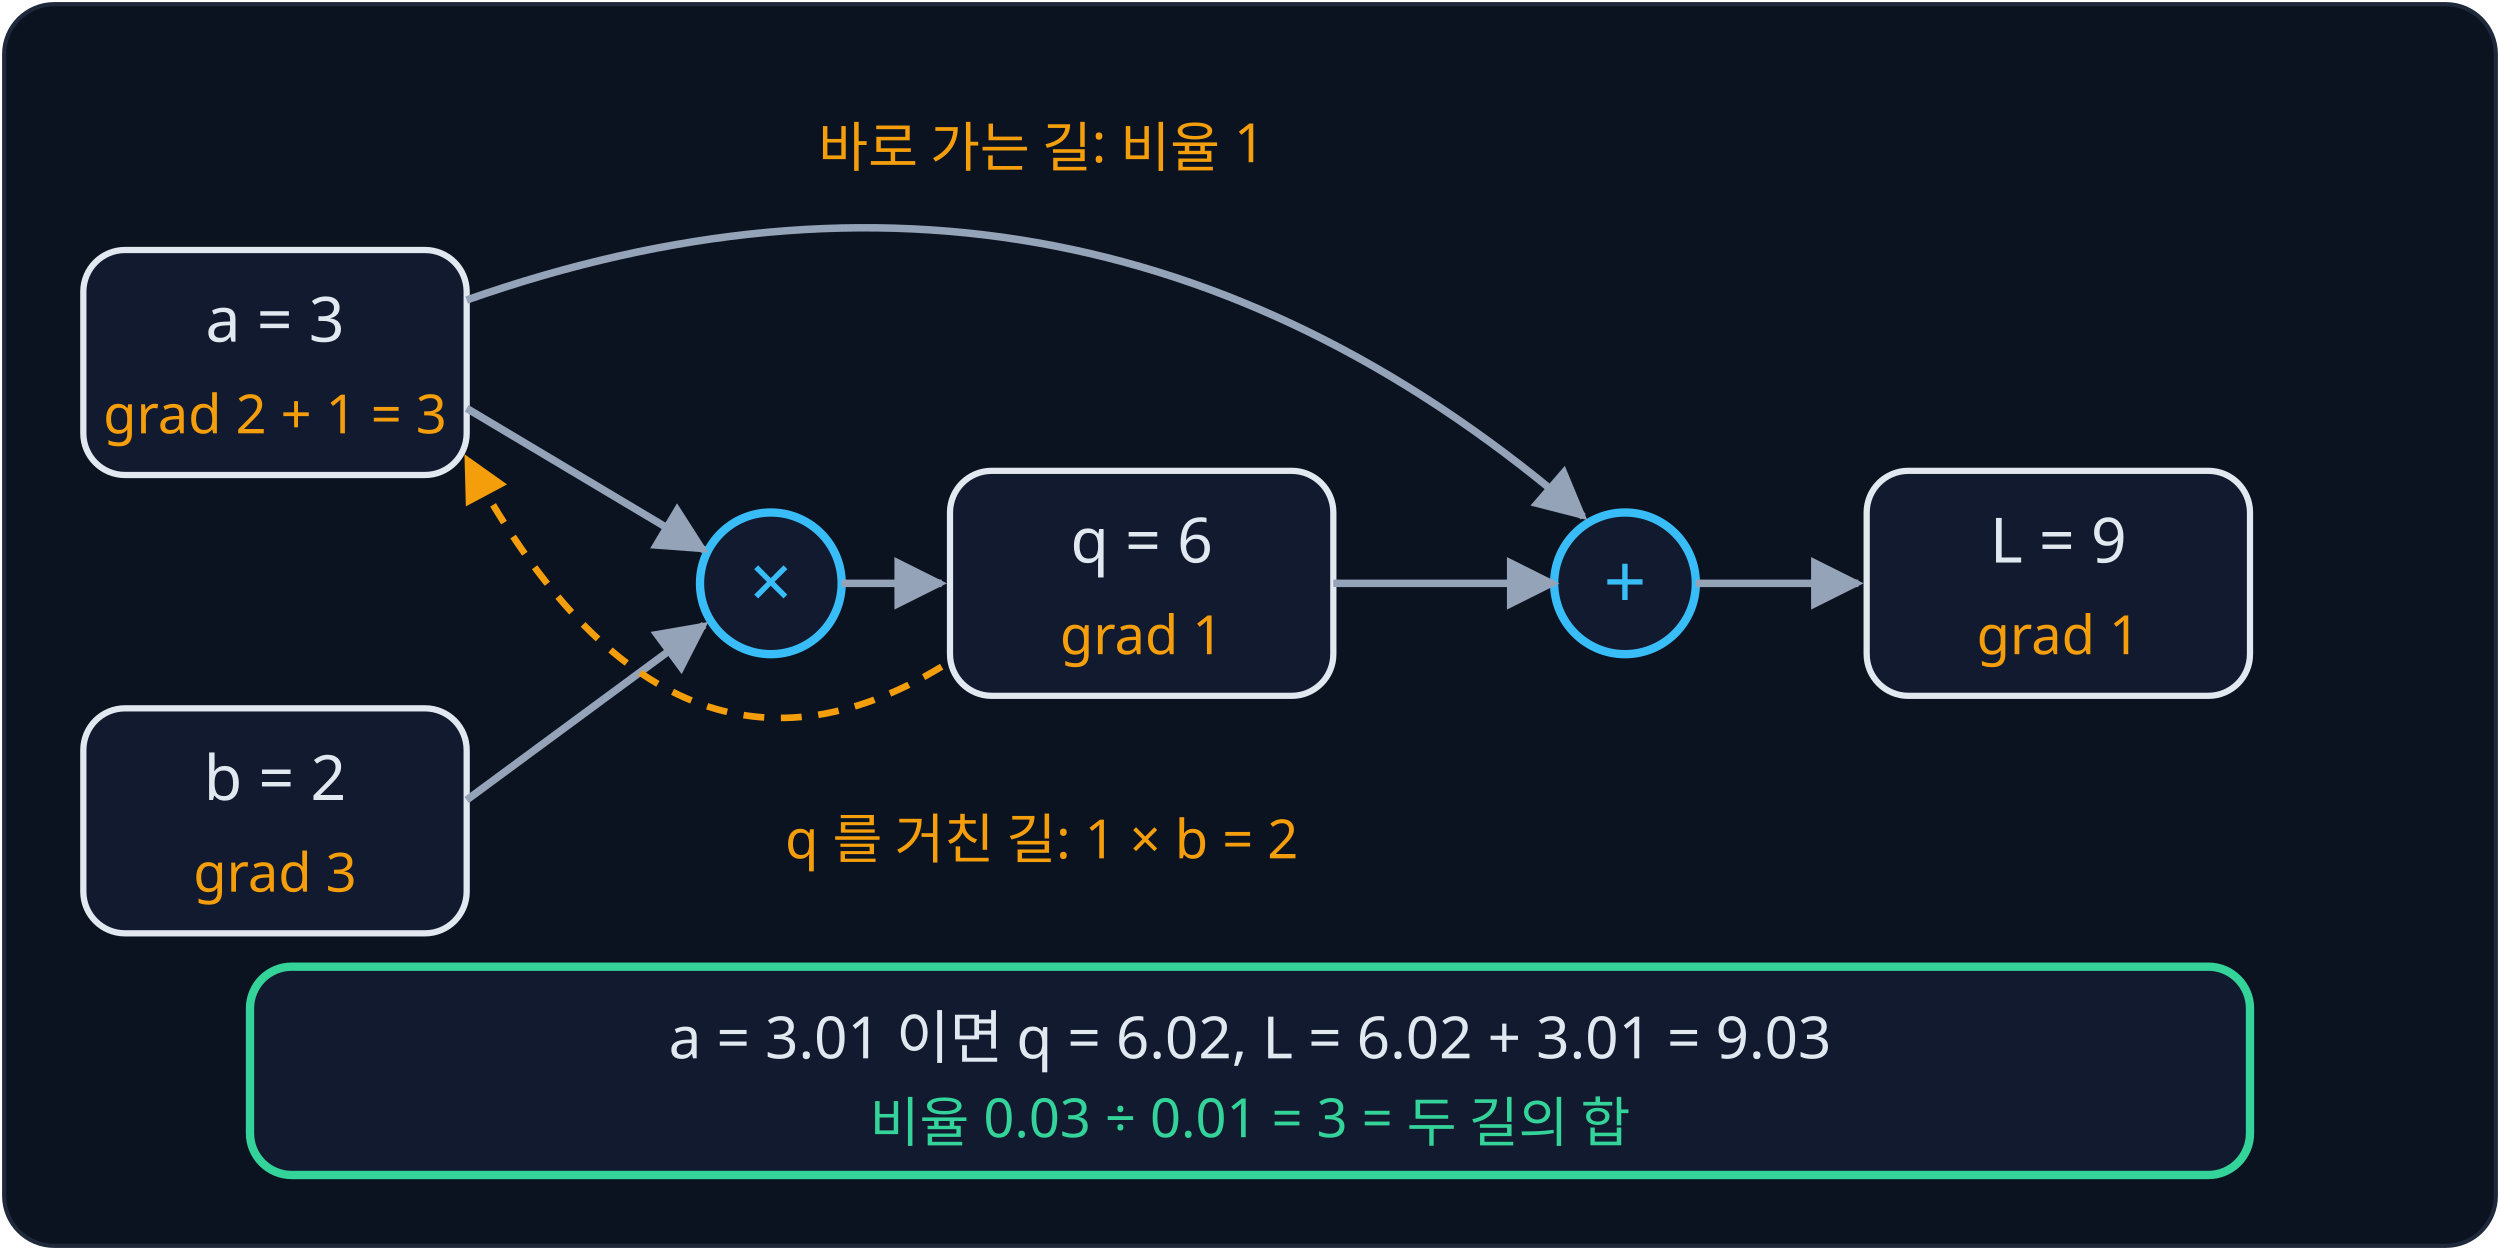
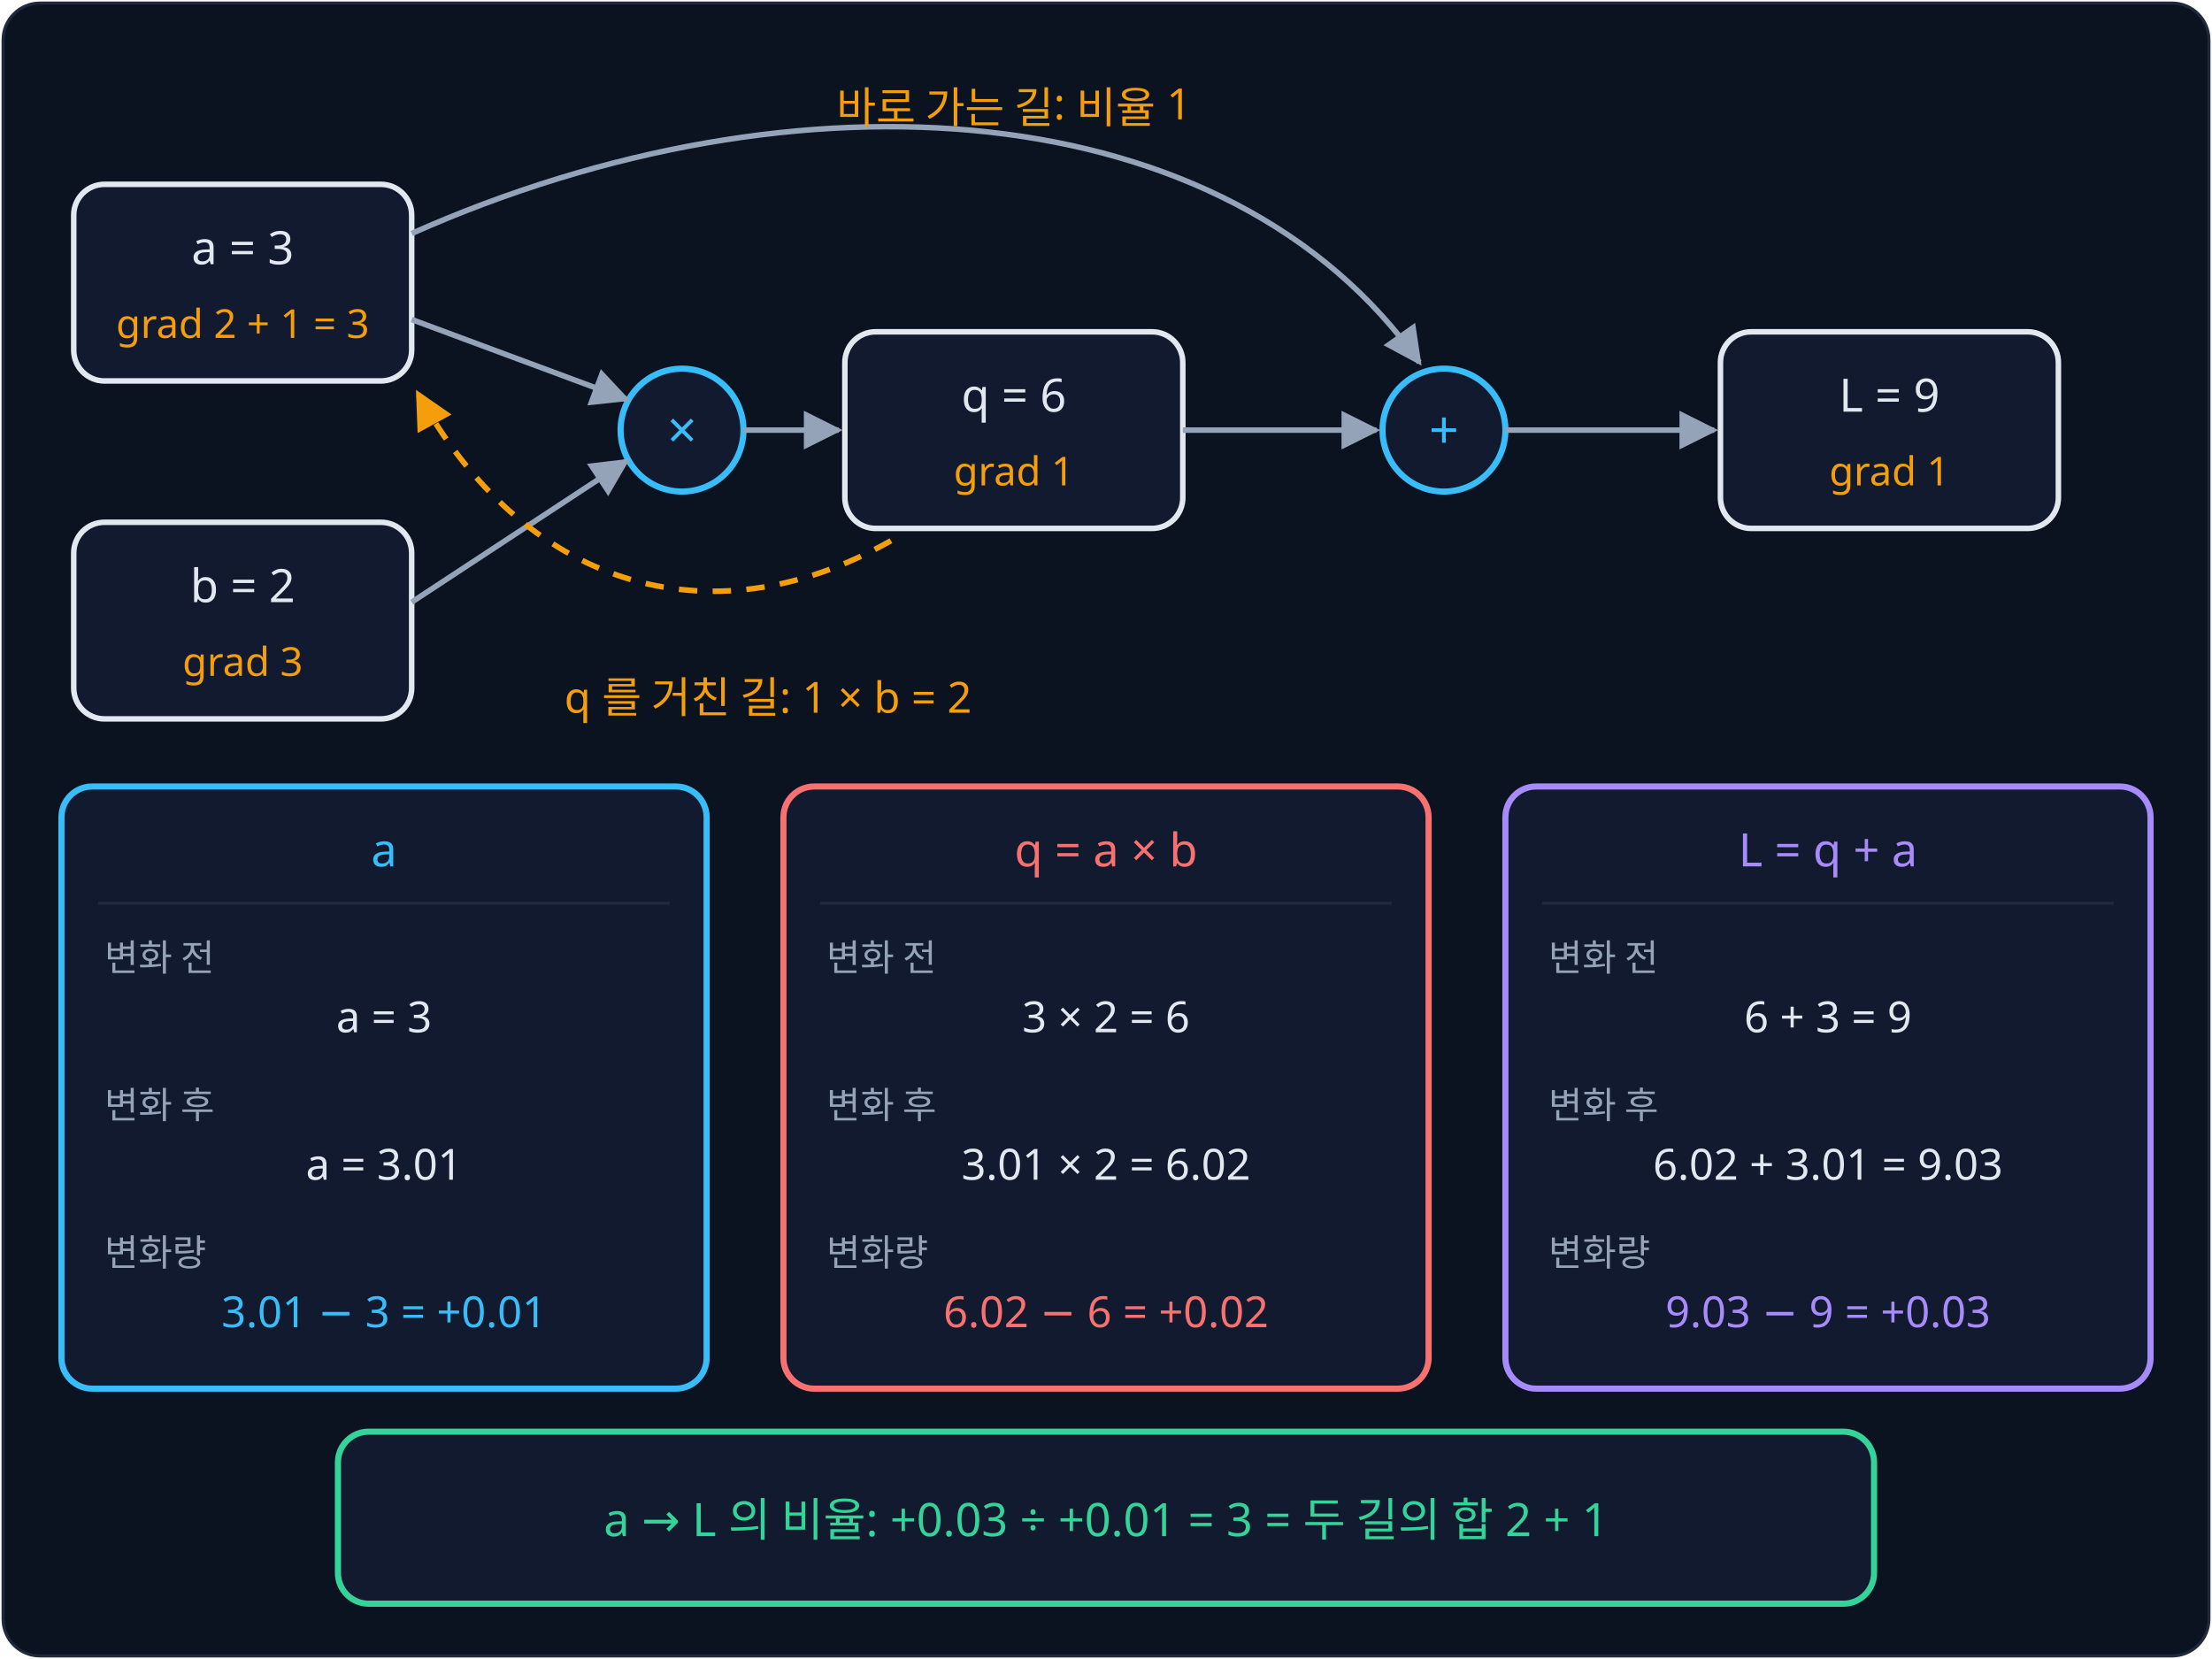
- <svg xmlns="http://www.w3.org/2000/svg" viewBox="0 0 600 300" font-family="Pretendard, 'Apple SD Gothic Neo', 'Noto Sans KR', system-ui, sans-serif">
+ <svg xmlns="http://www.w3.org/2000/svg" viewBox="0 0 720 540" font-family="Pretendard, 'Apple SD Gothic Neo', 'Noto Sans KR', system-ui, sans-serif">
  <defs>
    <marker id="ar-gray" viewBox="0 0 10 10" refX="9" refY="5" markerWidth="7" markerHeight="7" orient="auto-start-reverse">
      <path d="M0,0 L10,5 L0,10 z" fill="#94a3b8" />
    </marker>
    <marker id="ar-amber" viewBox="0 0 10 10" refX="9" refY="5" markerWidth="7" markerHeight="7" orient="auto-start-reverse">
      <path d="M0,0 L10,5 L0,10 z" fill="#f59e0b" />
    </marker>
    <marker id="ar-sky" viewBox="0 0 10 10" refX="9" refY="5" markerWidth="7" markerHeight="7" orient="auto-start-reverse">
      <path d="M0,0 L10,5 L0,10 z" fill="#38bdf8" />
    </marker>
    <marker id="ar-green" viewBox="0 0 10 10" refX="9" refY="5" markerWidth="7" markerHeight="7" orient="auto-start-reverse">
      <path d="M0,0 L10,5 L0,10 z" fill="#34d399" />
    </marker>
    <marker id="ar-red" viewBox="0 0 10 10" refX="9" refY="5" markerWidth="7" markerHeight="7" orient="auto-start-reverse">
      <path d="M0,0 L10,5 L0,10 z" fill="#f87171" />
    </marker>
    <marker id="ar-violet" viewBox="0 0 10 10" refX="9" refY="5" markerWidth="7" markerHeight="7" orient="auto-start-reverse">
      <path d="M0,0 L10,5 L0,10 z" fill="#a78bfa" />
    </marker>
  </defs>
-   <rect x="1" y="1" width="598" height="298" rx="12" fill="#0b1220" stroke="#1e293b" />
-   <rect x="20.0" y="60.0" width="92.0" height="54.0" rx="10" fill="#111a2e" stroke="#e2e8f0" stroke-width="1.5" />
-   <text x="66.0" y="82.0" fill="#e2e8f0" font-size="15" text-anchor="middle">a = 3</text>
-   <text x="66.0" y="104.0" fill="#f59e0b" font-size="13" text-anchor="middle">grad 2 + 1 = 3</text>
-   <rect x="20.0" y="170.0" width="92.0" height="54.0" rx="10" fill="#111a2e" stroke="#e2e8f0" stroke-width="1.5" />
-   <text x="66.0" y="192.0" fill="#e2e8f0" font-size="15" text-anchor="middle">b = 2</text>
-   <text x="66.0" y="214.0" fill="#f59e0b" font-size="13" text-anchor="middle">grad 3</text>
-   <circle cx="185.0" cy="140.0" r="17" fill="#111a2e" stroke="#38bdf8" stroke-width="2" />
-   <text x="185.0" y="146.0" fill="#38bdf8" font-size="18" text-anchor="middle">×</text>
-   <line x1="112.0" y1="98.0" x2="169.0" y2="132.0" stroke="#94a3b8" stroke-width="1.8" marker-end="url(#ar-gray)" />
-   <line x1="112.0" y1="192.0" x2="169.0" y2="150.0" stroke="#94a3b8" stroke-width="1.8" marker-end="url(#ar-gray)" />
-   <line x1="202.0" y1="140.0" x2="226.0" y2="140.0" stroke="#94a3b8" stroke-width="1.8" marker-end="url(#ar-gray)" />
-   <rect x="228.0" y="113.0" width="92.0" height="54.0" rx="10" fill="#111a2e" stroke="#e2e8f0" stroke-width="1.5" />
-   <text x="274.0" y="135.0" fill="#e2e8f0" font-size="15" text-anchor="middle">q = 6</text>
-   <text x="274.0" y="157.0" fill="#f59e0b" font-size="13" text-anchor="middle">grad 1</text>
-   <circle cx="390.0" cy="140.0" r="17" fill="#111a2e" stroke="#38bdf8" stroke-width="2" />
-   <text x="390.0" y="146.0" fill="#38bdf8" font-size="18" text-anchor="middle">+</text>
-   <line x1="320.0" y1="140.0" x2="373.0" y2="140.0" stroke="#94a3b8" stroke-width="1.8" marker-end="url(#ar-gray)" />
-   <path d="M 112 72 Q 260 20 380 124" fill="none" stroke="#94a3b8" stroke-width="1.8" marker-end="url(#ar-gray)" />
-   <line x1="407.0" y1="140.0" x2="446.0" y2="140.0" stroke="#94a3b8" stroke-width="1.8" marker-end="url(#ar-gray)" />
-   <rect x="448.0" y="113.0" width="92.0" height="54.0" rx="10" fill="#111a2e" stroke="#e2e8f0" stroke-width="1.5" />
-   <text x="494.0" y="135.0" fill="#e2e8f0" font-size="15" text-anchor="middle">L = 9</text>
-   <text x="494.0" y="157.0" fill="#f59e0b" font-size="13" text-anchor="middle">grad 1</text>
-   <text x="250.0" y="40.0" fill="#f59e0b" font-size="13" text-anchor="middle">바로 가는 길: 비율 1</text>
-   <text x="250.0" y="206.0" fill="#f59e0b" font-size="13" text-anchor="middle">q 를 거친 길: 1 × b = 2</text>
-   <path d="M 226 160 Q 160 200 112 110" fill="none" stroke="#f59e0b" stroke-width="1.6" stroke-dasharray="5 4" marker-end="url(#ar-amber)" />
-   <rect x="60.0" y="232.0" width="480.0" height="50.0" rx="10" fill="#111a2e" stroke="#34d399" stroke-width="2" />
-   <text x="300.0" y="254.0" fill="#e2e8f0" font-size="14" text-anchor="middle">a = 3.01 이면 q = 6.02, L = 6.02 + 3.01 = 9.03</text>
-   <text x="300.0" y="274.0" fill="#34d399" font-size="13" text-anchor="middle">비율 0.03 ÷ 0.01 = 3 = 두 길의 합</text>
+   <rect x="1" y="1" width="718" height="538" rx="12" fill="#0b1220" stroke="#1e293b" />
+   <rect x="24.0" y="60.0" width="110.0" height="64.0" rx="10" fill="#111a2e" stroke="#e2e8f0" stroke-width="1.8" />
+   <text x="79.0" y="86.0" fill="#e2e8f0" font-size="15" text-anchor="middle">a = 3</text>
+   <text x="79.0" y="110.0" fill="#f59e0b" font-size="13" text-anchor="middle">grad 2 + 1 = 3</text>
+   <rect x="24.0" y="170.0" width="110.0" height="64.0" rx="10" fill="#111a2e" stroke="#e2e8f0" stroke-width="1.8" />
+   <text x="79.0" y="196.0" fill="#e2e8f0" font-size="15" text-anchor="middle">b = 2</text>
+   <text x="79.0" y="220.0" fill="#f59e0b" font-size="13" text-anchor="middle">grad 3</text>
+   <circle cx="222.0" cy="140.0" r="20" fill="#111a2e" stroke="#38bdf8" stroke-width="2" />
+   <text x="222.0" y="146.0" fill="#38bdf8" font-size="17" text-anchor="middle">×</text>
+   <rect x="275.0" y="108.0" width="110.0" height="64.0" rx="10" fill="#111a2e" stroke="#e2e8f0" stroke-width="1.8" />
+   <text x="330.0" y="134.0" fill="#e2e8f0" font-size="15" text-anchor="middle">q = 6</text>
+   <text x="330.0" y="158.0" fill="#f59e0b" font-size="13" text-anchor="middle">grad 1</text>
+   <circle cx="470.0" cy="140.0" r="20" fill="#111a2e" stroke="#38bdf8" stroke-width="2" />
+   <text x="470.0" y="146.0" fill="#38bdf8" font-size="17" text-anchor="middle">+</text>
+   <rect x="560.0" y="108.0" width="110.0" height="64.0" rx="10" fill="#111a2e" stroke="#e2e8f0" stroke-width="1.8" />
+   <text x="615.0" y="134.0" fill="#e2e8f0" font-size="15" text-anchor="middle">L = 9</text>
+   <text x="615.0" y="158.0" fill="#f59e0b" font-size="13" text-anchor="middle">grad 1</text>
+   <line x1="134.0" y1="104.0" x2="204.0" y2="130.0" stroke="#94a3b8" stroke-width="1.8" marker-end="url(#ar-gray)" />
+   <line x1="134.0" y1="196.0" x2="204.0" y2="150.0" stroke="#94a3b8" stroke-width="1.8" marker-end="url(#ar-gray)" />
+   <line x1="242.0" y1="140.0" x2="273.0" y2="140.0" stroke="#94a3b8" stroke-width="1.8" marker-end="url(#ar-gray)" />
+   <line x1="385.0" y1="140.0" x2="448.0" y2="140.0" stroke="#94a3b8" stroke-width="1.8" marker-end="url(#ar-gray)" />
+   <line x1="490.0" y1="140.0" x2="558.0" y2="140.0" stroke="#94a3b8" stroke-width="1.8" marker-end="url(#ar-gray)" />
+   <path d="M134,76 C 260,20 400,30 462,118" fill="none" stroke="#94a3b8" stroke-width="1.8" marker-end="url(#ar-gray)" />
+   <text x="330.0" y="40.0" fill="#f59e0b" font-size="14" text-anchor="middle">바로 가는 길: 비율 1</text>
+   <path d="M290,176 C 230,210 170,190 136,128" fill="none" stroke="#f59e0b" stroke-width="1.8" marker-end="url(#ar-amber)" stroke-dasharray="6 5" />
+   <text x="250.0" y="232.0" fill="#f59e0b" font-size="14" text-anchor="middle">q 를 거친 길: 1 × b = 2</text>
+   <rect x="20.0" y="256.0" width="210.0" height="196.0" rx="10" fill="#111a2e" stroke="#38bdf8" stroke-width="2" />
+   <text x="125.0" y="282.0" fill="#38bdf8" font-size="15" text-anchor="middle">a</text>
+   <line x1="32.0" y1="294.0" x2="218.0" y2="294.0" stroke="#1e293b" stroke-width="1" />
+   <text x="34.0" y="316.0" fill="#94a3b8" font-size="12" text-anchor="start">변화 전</text>
+   <text x="125.0" y="336.0" fill="#e2e8f0" font-size="14" text-anchor="middle">a = 3</text>
+   <text x="34.0" y="364.0" fill="#94a3b8" font-size="12" text-anchor="start">변화 후</text>
+   <text x="125.0" y="384.0" fill="#e2e8f0" font-size="14" text-anchor="middle">a = 3.01</text>
+   <text x="34.0" y="412.0" fill="#94a3b8" font-size="12" text-anchor="start">변화량</text>
+   <text x="125.0" y="432.0" fill="#38bdf8" font-size="14" text-anchor="middle">3.01 − 3 = +0.01</text>
+   <rect x="255.0" y="256.0" width="210.0" height="196.0" rx="10" fill="#111a2e" stroke="#f87171" stroke-width="2" />
+   <text x="360.0" y="282.0" fill="#f87171" font-size="15" text-anchor="middle">q = a × b</text>
+   <line x1="267.0" y1="294.0" x2="453.0" y2="294.0" stroke="#1e293b" stroke-width="1" />
+   <text x="269.0" y="316.0" fill="#94a3b8" font-size="12" text-anchor="start">변화 전</text>
+   <text x="360.0" y="336.0" fill="#e2e8f0" font-size="14" text-anchor="middle">3 × 2 = 6</text>
+   <text x="269.0" y="364.0" fill="#94a3b8" font-size="12" text-anchor="start">변화 후</text>
+   <text x="360.0" y="384.0" fill="#e2e8f0" font-size="14" text-anchor="middle">3.01 × 2 = 6.02</text>
+   <text x="269.0" y="412.0" fill="#94a3b8" font-size="12" text-anchor="start">변화량</text>
+   <text x="360.0" y="432.0" fill="#f87171" font-size="14" text-anchor="middle">6.02 − 6 = +0.02</text>
+   <rect x="490.0" y="256.0" width="210.0" height="196.0" rx="10" fill="#111a2e" stroke="#a78bfa" stroke-width="2" />
+   <text x="595.0" y="282.0" fill="#a78bfa" font-size="15" text-anchor="middle">L = q + a</text>
+   <line x1="502.0" y1="294.0" x2="688.0" y2="294.0" stroke="#1e293b" stroke-width="1" />
+   <text x="504.0" y="316.0" fill="#94a3b8" font-size="12" text-anchor="start">변화 전</text>
+   <text x="595.0" y="336.0" fill="#e2e8f0" font-size="14" text-anchor="middle">6 + 3 = 9</text>
+   <text x="504.0" y="364.0" fill="#94a3b8" font-size="12" text-anchor="start">변화 후</text>
+   <text x="595.0" y="384.0" fill="#e2e8f0" font-size="14" text-anchor="middle">6.02 + 3.01 = 9.03</text>
+   <text x="504.0" y="412.0" fill="#94a3b8" font-size="12" text-anchor="start">변화량</text>
+   <text x="595.0" y="432.0" fill="#a78bfa" font-size="14" text-anchor="middle">9.03 − 9 = +0.03</text>
+   <rect x="110.0" y="466.0" width="500.0" height="56.0" rx="10" fill="#111a2e" stroke="#34d399" stroke-width="2" />
+   <text x="360.0" y="500.0" fill="#34d399" font-size="15" text-anchor="middle">a → L 의 비율: +0.03 ÷ +0.01 = 3 = 두 길의 합 2 + 1</text>
</svg>
